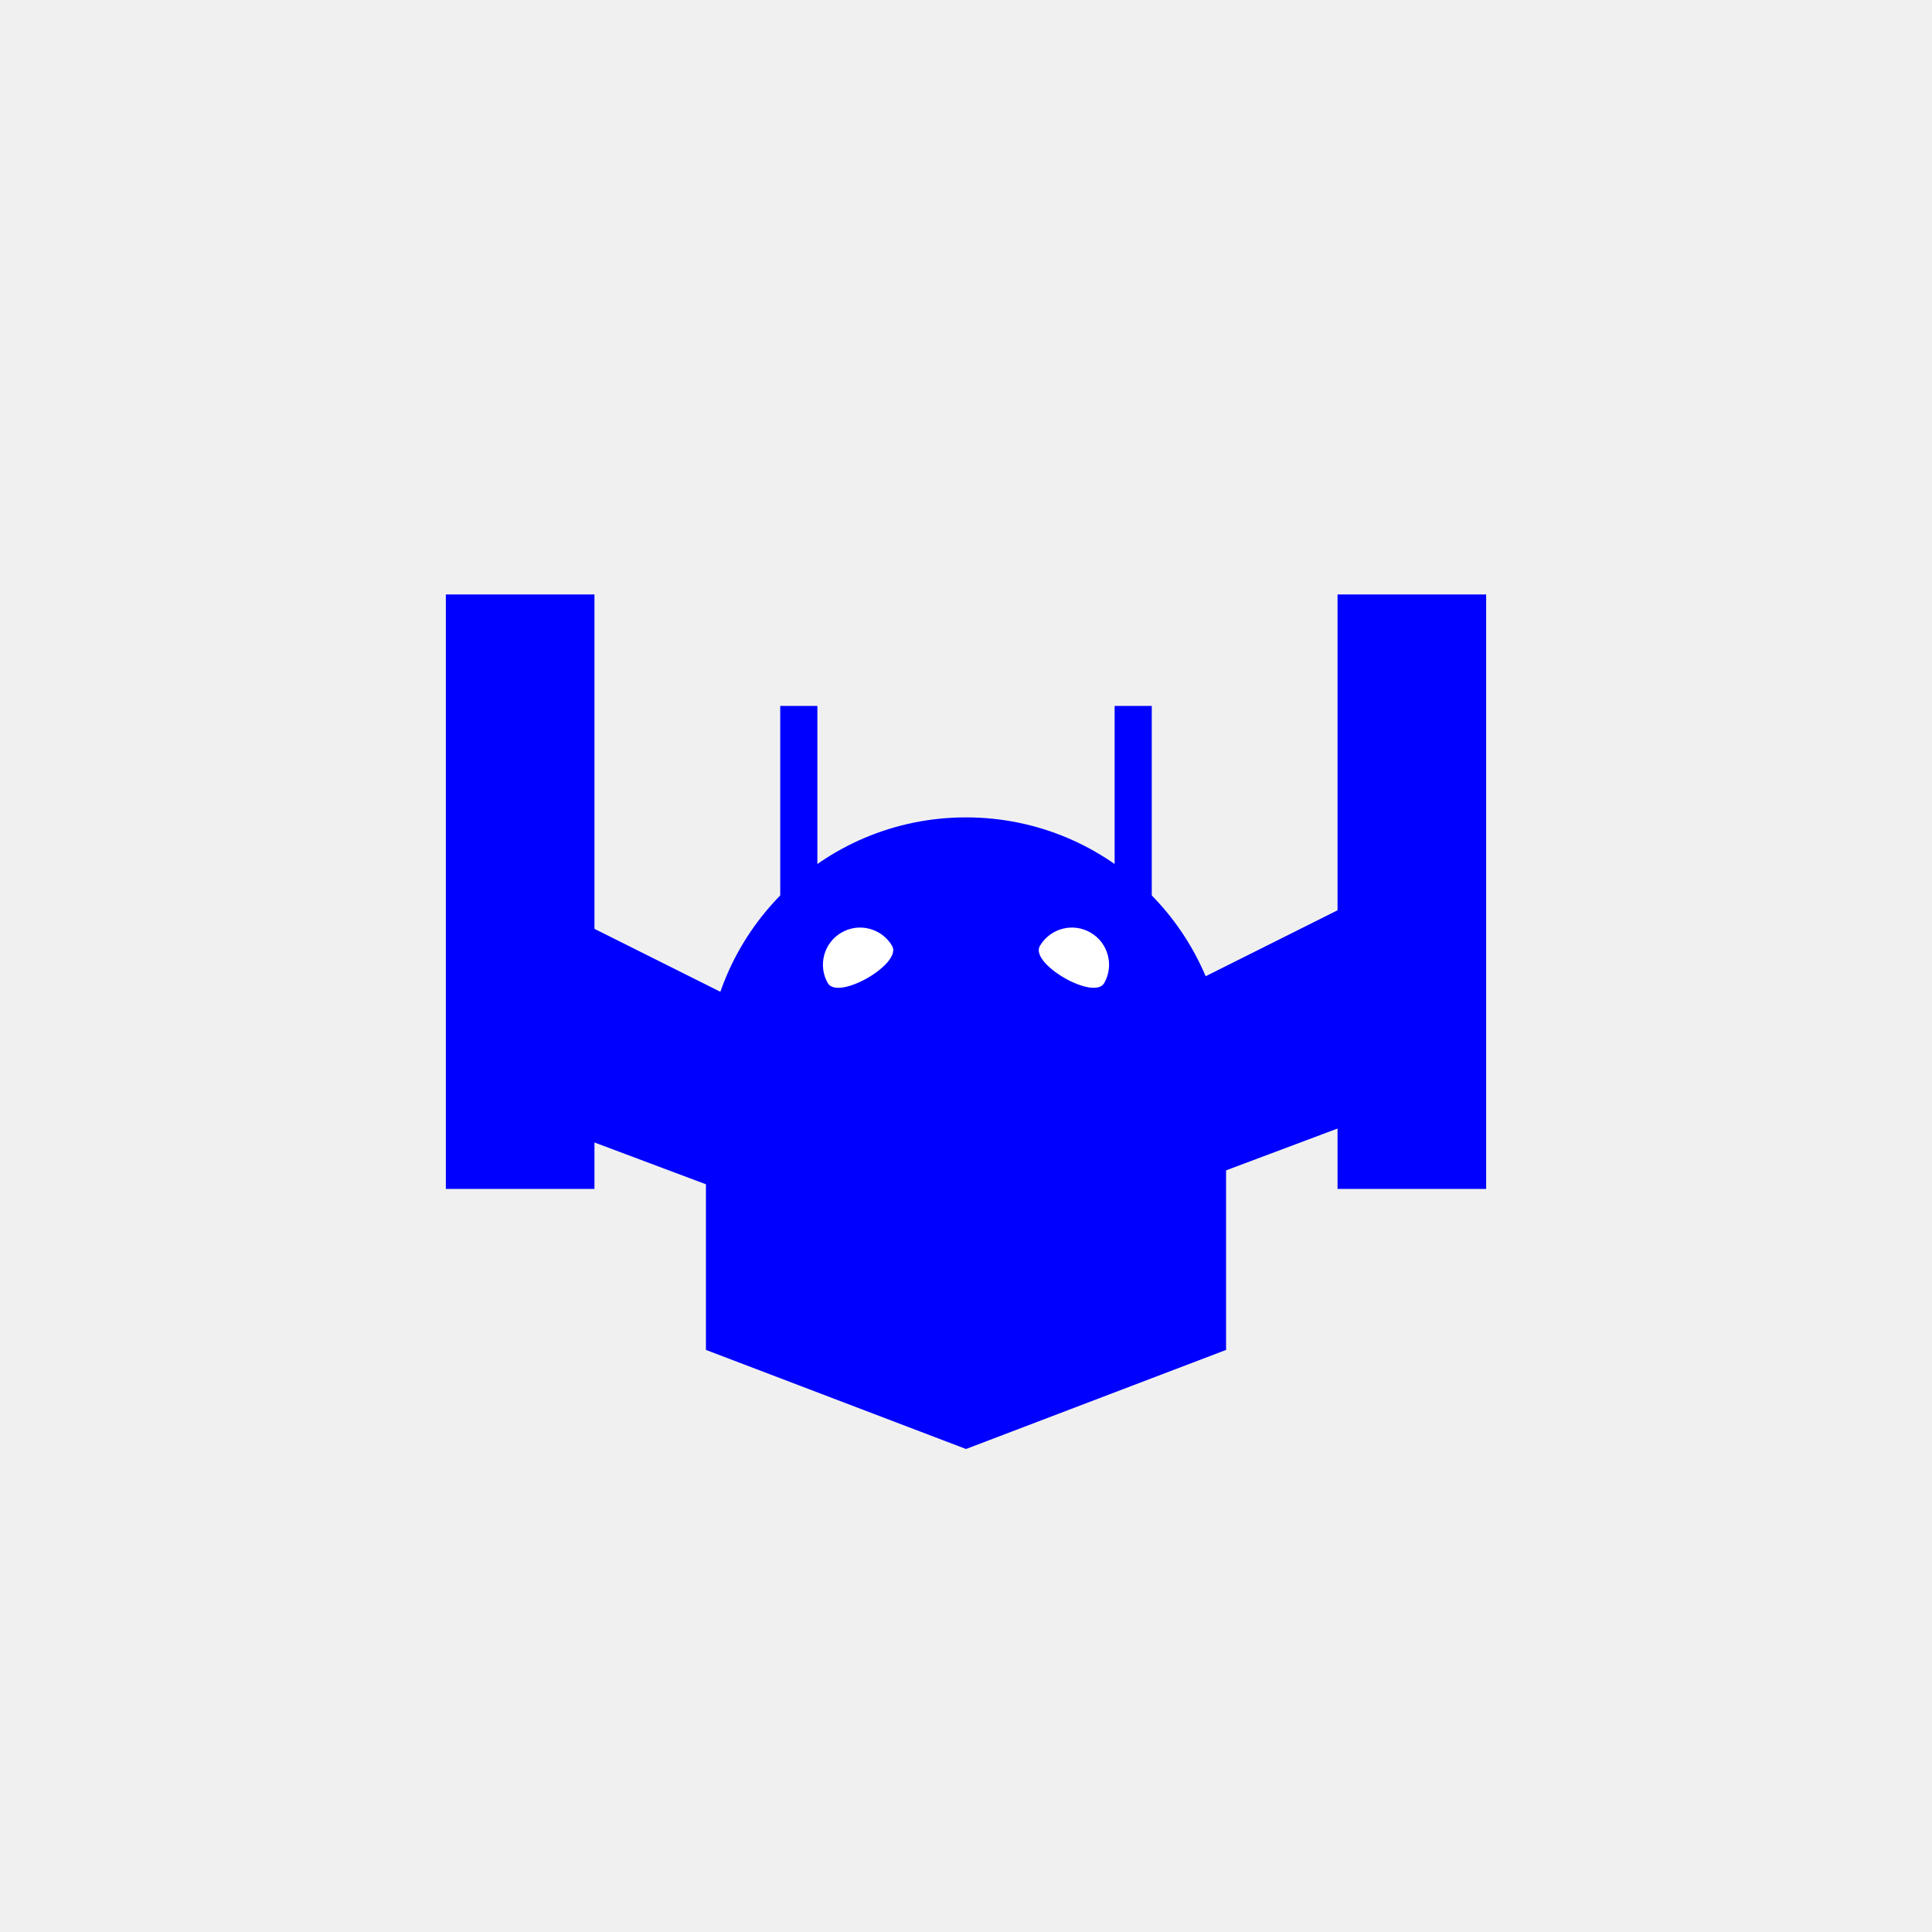
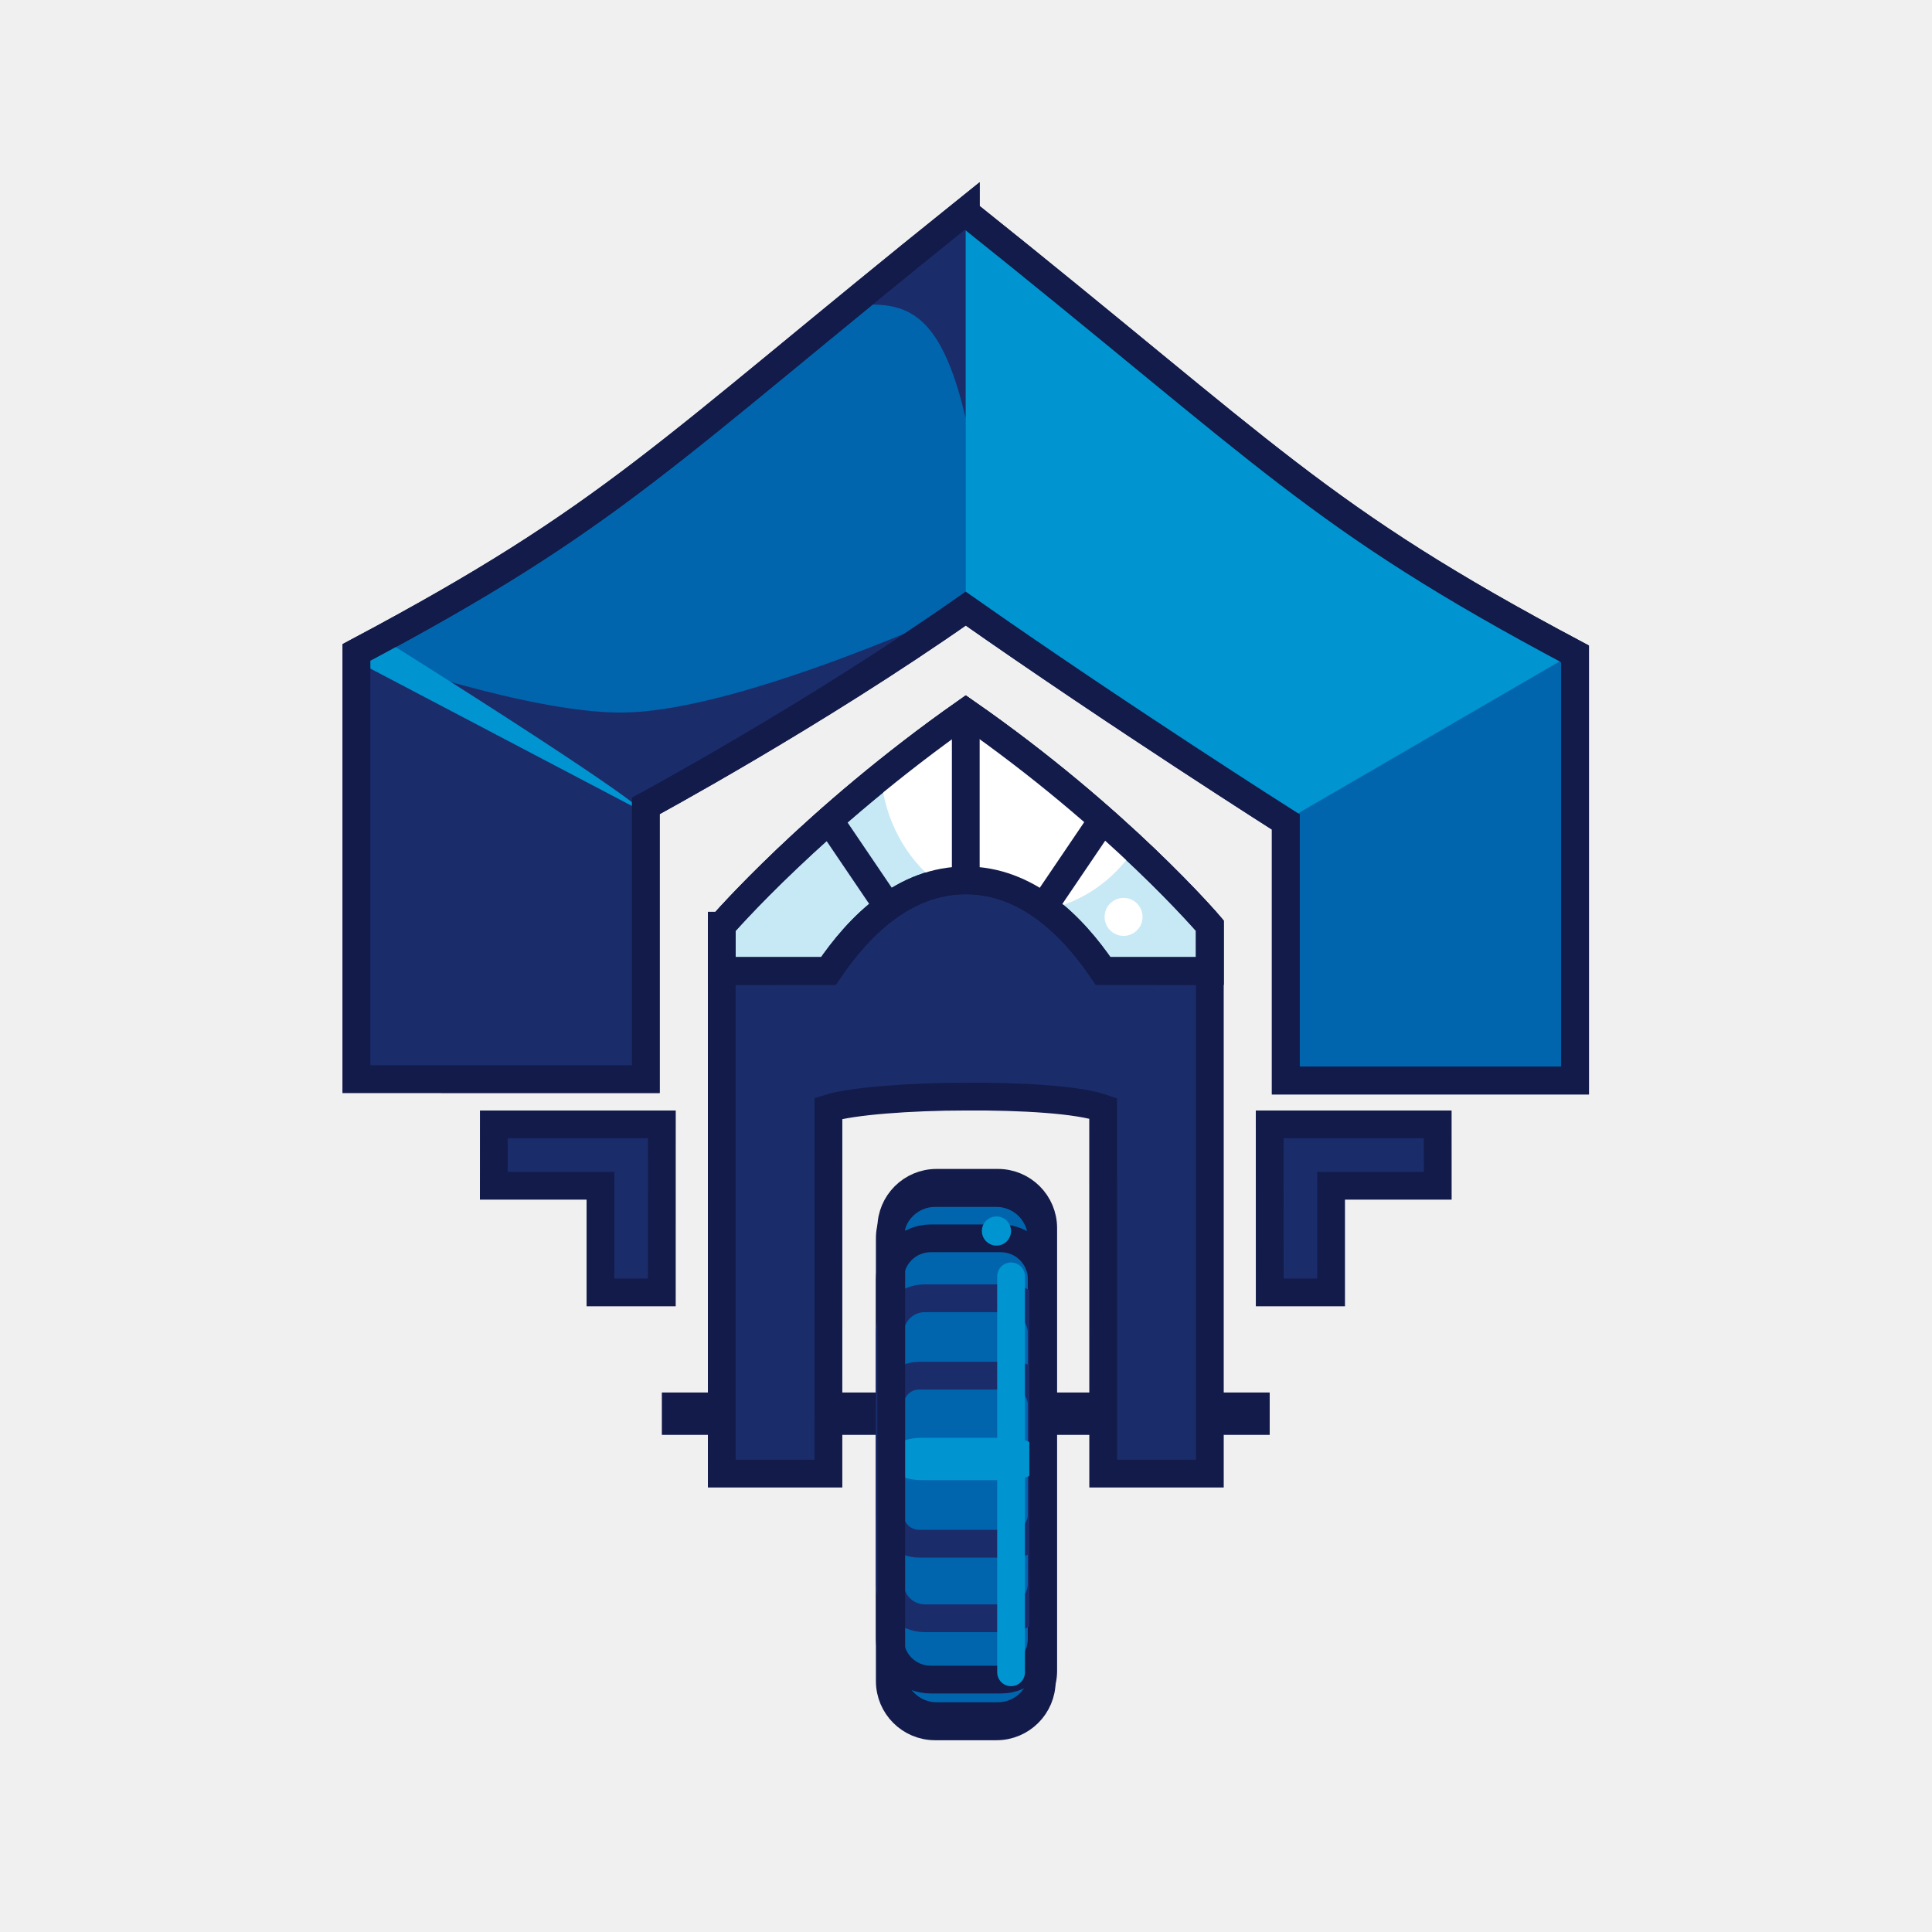
- <svg xmlns="http://www.w3.org/2000/svg" width="52" height="52" viewBox="-10 -10 52 52">
-   <g fill="blue" fill-rule="evenodd" transform="translate(2 6)">
-     <circle cx="14" cy="13" r="7" />
-     <path d="M4 0v16H0V0zM28 0v16h-4V0z" />
-     <path d="M2 8l8 4v5l-8-3zM25 8l-8 4v5l8-3zM9 3h1v6H9zM18 3h1v6h-1z" />
-     <path fill="#FFF" d="M12.012 9.46a1 1 0 0 0-1.732 1c.277.48 2.009-.52 1.732-1zM17.72 10.46a1 1 0 0 0-1.732-1c-.277.48 1.455 1.48 1.732 1z" />
-     <path d="M7 15h14v5.333L14 23l-7-2.667z" />
+ <svg xmlns="http://www.w3.org/2000/svg" id="svg827" version="1.1" viewBox="0 0 1 1" height="1in" width="1in">
+   <defs id="defs821" />
+   <g transform="translate(0,-271.6)" id="layer1">
+     <g transform="matrix(0.7562805,0,0,0.7562805,0.7108845,66.79738)" id="g1510">
+       <path id="path14916" d="M -0.487,271.77 H -0.071" style="display:inline;opacity:1;fill:#1b2c6b;fill-opacity:1;stroke:#121b4a;stroke-width:0.029;stroke-linecap:butt;stroke-linejoin:miter;stroke-miterlimit:4;stroke-dasharray:none;stroke-opacity:1" />
+       <path id="path14918" d="m -0.279,270.947 c -0.208,0.167 -0.24,0.208 -0.417,0.302 v 0.292 l 0.198,2e-5 v -0.187 c 0,0 0.115,-0.062 0.219,-0.135 0.104,0.073 0.219,0.146 0.219,0.146 v 0.177 l 0.198,-2e-5 v -0.292 c -0.177,-0.094 -0.208,-0.135 -0.417,-0.302 z" style="display:inline;opacity:1;fill:#0065ad;fill-opacity:1;stroke:#121b4a;stroke-width:0.019;stroke-miterlimit:4;stroke-dasharray:none;stroke-dashoffset:0;stroke-opacity:1" />
+       <path id="path14924" d="m -0.446,271.436 7.13e-6,0.375 h 0.073 l 1.354e-5,-0.25 c 0.016,-0.005 0.056,-0.008 0.094,-0.008 0.038,-2.6e-4 0.077,0.002 0.094,0.008 l 2.812e-5,0.25 h 0.073 l -7.13e-6,-0.375 c 0,0 -0.062,-0.073 -0.167,-0.146 -0.104,0.073 -0.167,0.146 -0.167,0.146 z" style="display:inline;opacity:1;fill:#1b2c6b;fill-opacity:1;stroke:#121b4a;stroke-width:0.019;stroke-miterlimit:4;stroke-dasharray:none;stroke-dashoffset:0;stroke-opacity:1" />
+       <path id="path14926" d="m -0.602,271.572 -2.083e-5,0.042 h 0.073 v 0.073 h 0.042 l 2.083e-5,-0.115 z" style="display:inline;opacity:1;fill:#1b2c6b;fill-opacity:1;stroke:#121b4a;stroke-width:0.019;stroke-miterlimit:4;stroke-dasharray:none;stroke-dashoffset:0;stroke-opacity:1" />
+       <path id="path14928" d="m -0.071,271.572 2.083e-5,0.115 h 0.042 v -0.073 h 0.073 l -2.084e-5,-0.042 z" style="display:inline;opacity:1;fill:#1b2c6b;fill-opacity:1;stroke:#121b4a;stroke-width:0.019;stroke-miterlimit:4;stroke-dasharray:none;stroke-dashoffset:0;stroke-opacity:1" />
+       <path id="path15000" d="m -0.279,271.29 c -0.104,0.073 -0.167,0.146 -0.167,0.146 v 0.031 l 0.073,-10e-6 c 0.021,-0.031 0.052,-0.062 0.094,-0.062 0.042,0 0.073,0.031 0.094,0.062 l 0.073,10e-6 v -0.031 c 0,0 -0.062,-0.073 -0.167,-0.146 z" style="display:inline;opacity:1;fill:#c7e8f5;fill-opacity:1;stroke:#121b4a;stroke-width:0.019;stroke-miterlimit:4;stroke-dasharray:none;stroke-dashoffset:0;stroke-opacity:1" />
+       <rect style="display:inline;opacity:1;fill:#0065ad;fill-opacity:1;stroke:#121b4a;stroke-width:0.019;stroke-miterlimit:4;stroke-dasharray:none;stroke-dashoffset:0;stroke-opacity:1" id="rect1036" width="0.104" height="0.365" x="-0.331" y="271.619" ry="0.031" rx="0.031" />
+       <rect style="display:inline;opacity:1;fill:none;fill-opacity:1;stroke:#121b4a;stroke-width:0.019;stroke-miterlimit:4;stroke-dasharray:none;stroke-dashoffset:0;stroke-opacity:1" id="rect1038" width="0.104" height="0.302" x="-0.331" y="271.65" rx="0.028" ry="0.028" />
+       <rect style="display:inline;opacity:1;fill:none;fill-opacity:1;stroke:#1b2c6b;stroke-width:0.019;stroke-miterlimit:4;stroke-dasharray:none;stroke-dashoffset:0;stroke-opacity:1" id="rect1040" width="0.104" height="0.219" x="-0.331" y="271.691" rx="0.024" ry="0.024" />
+       <rect style="display:inline;opacity:1;fill:none;fill-opacity:1;stroke:#1b2c6b;stroke-width:0.019;stroke-miterlimit:4;stroke-dasharray:none;stroke-dashoffset:0;stroke-opacity:1" id="rect1042" width="0.104" height="0.115" x="-0.331" y="271.744" rx="0.02" ry="0.02" />
+       <rect style="display:inline;opacity:1;fill:none;fill-opacity:1;stroke:#0094d1;stroke-width:0.019;stroke-miterlimit:4;stroke-dasharray:none;stroke-dashoffset:0;stroke-opacity:1" id="rect1044" width="0.083" height="0.01" x="-0.321" y="271.796" rx="0.012" ry="0.004" />
+       <path style="display:inline;opacity:1;fill:#1b2c6b;fill-opacity:1;stroke:none;stroke-width:0.019;stroke-miterlimit:4;stroke-dasharray:none;stroke-dashoffset:0;stroke-opacity:1" d="m -0.279,271.218 c 0,0 -0.149,0.069 -0.23,0.072 -0.064,0.003 -0.187,-0.041 -0.187,-0.041 -0.006,0.003 0.007,-0.004 0,0 v 0.292 l 0.198,2e-5 v -0.187 c 0,0 0.007,-0.004 0.01,-0.006 z" id="path1553" />
+       <path style="display:inline;fill:#1b2c6b;fill-opacity:1;stroke:none;stroke-width:0.01px;stroke-linecap:butt;stroke-linejoin:miter;stroke-opacity:1" d="m -0.279,270.947 -0.081,0.065 c 0.038,-0.004 0.063,-2.5e-4 0.081,0.077 z" id="path1581" />
+       <path style="display:inline;fill:#0094d1;fill-opacity:1;stroke:none;stroke-width:0.01px;stroke-linecap:butt;stroke-linejoin:miter;stroke-opacity:1" d="m -0.279,270.947 v 0.271 l 0.219,0.146 0.198,-0.115 c -0.177,-0.094 -0.208,-0.135 -0.417,-0.302 z" id="path1585" />
+       <path style="color:#000000;font-style:normal;font-variant:normal;font-weight:normal;font-stretch:normal;font-size:medium;line-height:normal;font-family:sans-serif;font-variant-ligatures:normal;font-variant-position:normal;font-variant-caps:normal;font-variant-numeric:normal;font-variant-alternates:normal;font-feature-settings:normal;text-indent:0;text-align:start;text-decoration:none;text-decoration-line:none;text-decoration-style:solid;text-decoration-color:#000000;letter-spacing:normal;word-spacing:normal;text-transform:none;writing-mode:lr-tb;direction:ltr;text-orientation:mixed;dominant-baseline:auto;baseline-shift:baseline;text-anchor:start;white-space:normal;shape-padding:0;clip-rule:nonzero;display:inline;overflow:visible;visibility:visible;opacity:1;isolation:auto;mix-blend-mode:normal;color-interpolation:sRGB;color-interpolation-filters:linearRGB;solid-color:#000000;solid-opacity:1;vector-effect:none;fill:#0094d1;fill-opacity:1;fill-rule:nonzero;stroke:none;stroke-width:0.01px;stroke-linecap:butt;stroke-linejoin:miter;stroke-miterlimit:4;stroke-dasharray:none;stroke-dashoffset:0;stroke-opacity:1;color-rendering:auto;image-rendering:auto;shape-rendering:auto;text-rendering:auto;enable-background:accumulate" d="m -0.676,271.241 c -0.02,0.008 -0.022,0.013 -0.022,0.013 l 0.198,0.104 c 0,0 0.002,-0.005 -0.176,-0.117 z" id="path1767" />
+       <path style="display:inline;fill:none;stroke:#0094d1;stroke-width:0.019;stroke-linecap:round;stroke-linejoin:miter;stroke-miterlimit:4;stroke-dasharray:none;stroke-opacity:1" d="m -0.248,271.676 v 0.271" id="path1149" />
+       <circle style="display:inline;opacity:1;fill:#0094d1;fill-opacity:1;stroke:#0094d1;stroke-width:0.01;stroke-linecap:round;stroke-miterlimit:4;stroke-dasharray:none;stroke-dashoffset:0;stroke-opacity:1" id="path1151" cx="-0.258" cy="271.645" r="0.005" />
+       <circle r="0.013" cy="271.43" cx="-0.171" id="circle1034" style="display:inline;opacity:1;fill:#ffffff;fill-opacity:1;stroke:none;stroke-width:0.025;stroke-linecap:round;stroke-miterlimit:4;stroke-dasharray:none;stroke-dashoffset:0;stroke-opacity:1" />
+       <path style="display:inline;opacity:1;fill:#ffffff;fill-opacity:1;stroke:none;stroke-width:0.025;stroke-linecap:round;stroke-miterlimit:4;stroke-dasharray:none;stroke-dashoffset:0;stroke-opacity:1" d="m -0.279,271.29 c -0.021,0.015 -0.04,0.03 -0.058,0.044 a 0.095,0.101 0 0 0 0.039,0.073 c 0.006,-10e-4 0.012,-0.002 0.019,-0.002 0.021,0 0.039,0.008 0.055,0.02 a 0.095,0.101 0 0 0 0.06,-0.041 c -0.028,-0.026 -0.067,-0.06 -0.115,-0.093 z" id="path1153" />
+       <path style="display:inline;opacity:1;fill:none;fill-opacity:1;stroke:#121b4a;stroke-width:0.019;stroke-miterlimit:4;stroke-dasharray:none;stroke-dashoffset:0;stroke-opacity:1" d="m -0.279,270.947 c -0.208,0.167 -0.24,0.208 -0.417,0.302 v 0.292 l 0.198,2e-5 v -0.187 c 0,0 0.115,-0.062 0.219,-0.135 0.104,0.073 0.219,0.146 0.219,0.146 v 0.177 l 0.198,-2e-5 v -0.292 c -0.177,-0.094 -0.208,-0.135 -0.417,-0.302 z" id="path1560" />
+       <rect style="display:inline;opacity:1;fill:none;fill-opacity:1;stroke:#121b4a;stroke-width:0.019;stroke-miterlimit:4;stroke-dasharray:none;stroke-dashoffset:0;stroke-opacity:1" id="rect1036-6" width="0.104" height="0.365" x="-0.33" y="271.612" ry="0.031" rx="0.031" />
+       <path id="path15000-7" d="m -0.279,271.29 c -0.104,0.073 -0.167,0.146 -0.167,0.146 v 0.031 l 0.073,-10e-6 c 0.021,-0.031 0.052,-0.062 0.094,-0.062 0.042,0 0.073,0.031 0.094,0.062 l 0.073,10e-6 v -0.031 c 0,0 -0.062,-0.073 -0.167,-0.146 z" style="display:inline;opacity:1;fill:none;fill-opacity:1;stroke:#121b4a;stroke-width:0.019;stroke-miterlimit:4;stroke-dasharray:none;stroke-dashoffset:0;stroke-opacity:1" />
+       <path id="path15002-5" d="m -0.279,271.29 v 0.115" style="display:inline;opacity:1;fill:none;stroke:#121b4a;stroke-width:0.019;stroke-linecap:butt;stroke-linejoin:miter;stroke-miterlimit:4;stroke-dasharray:none;stroke-opacity:1" />
+       <path id="path15006-3" d="m -0.185,271.363 -0.042,0.062" style="display:inline;opacity:1;fill:none;stroke:#121b4a;stroke-width:0.019;stroke-linecap:butt;stroke-linejoin:miter;stroke-miterlimit:4;stroke-dasharray:none;stroke-opacity:1" />
+       <path id="path15004-5" d="m -0.373,271.363 0.042,0.062" style="display:inline;opacity:1;fill:none;stroke:#121b4a;stroke-width:0.019;stroke-linecap:butt;stroke-linejoin:miter;stroke-miterlimit:4;stroke-dasharray:none;stroke-opacity:1" />
+     </g>
  </g>
</svg>
